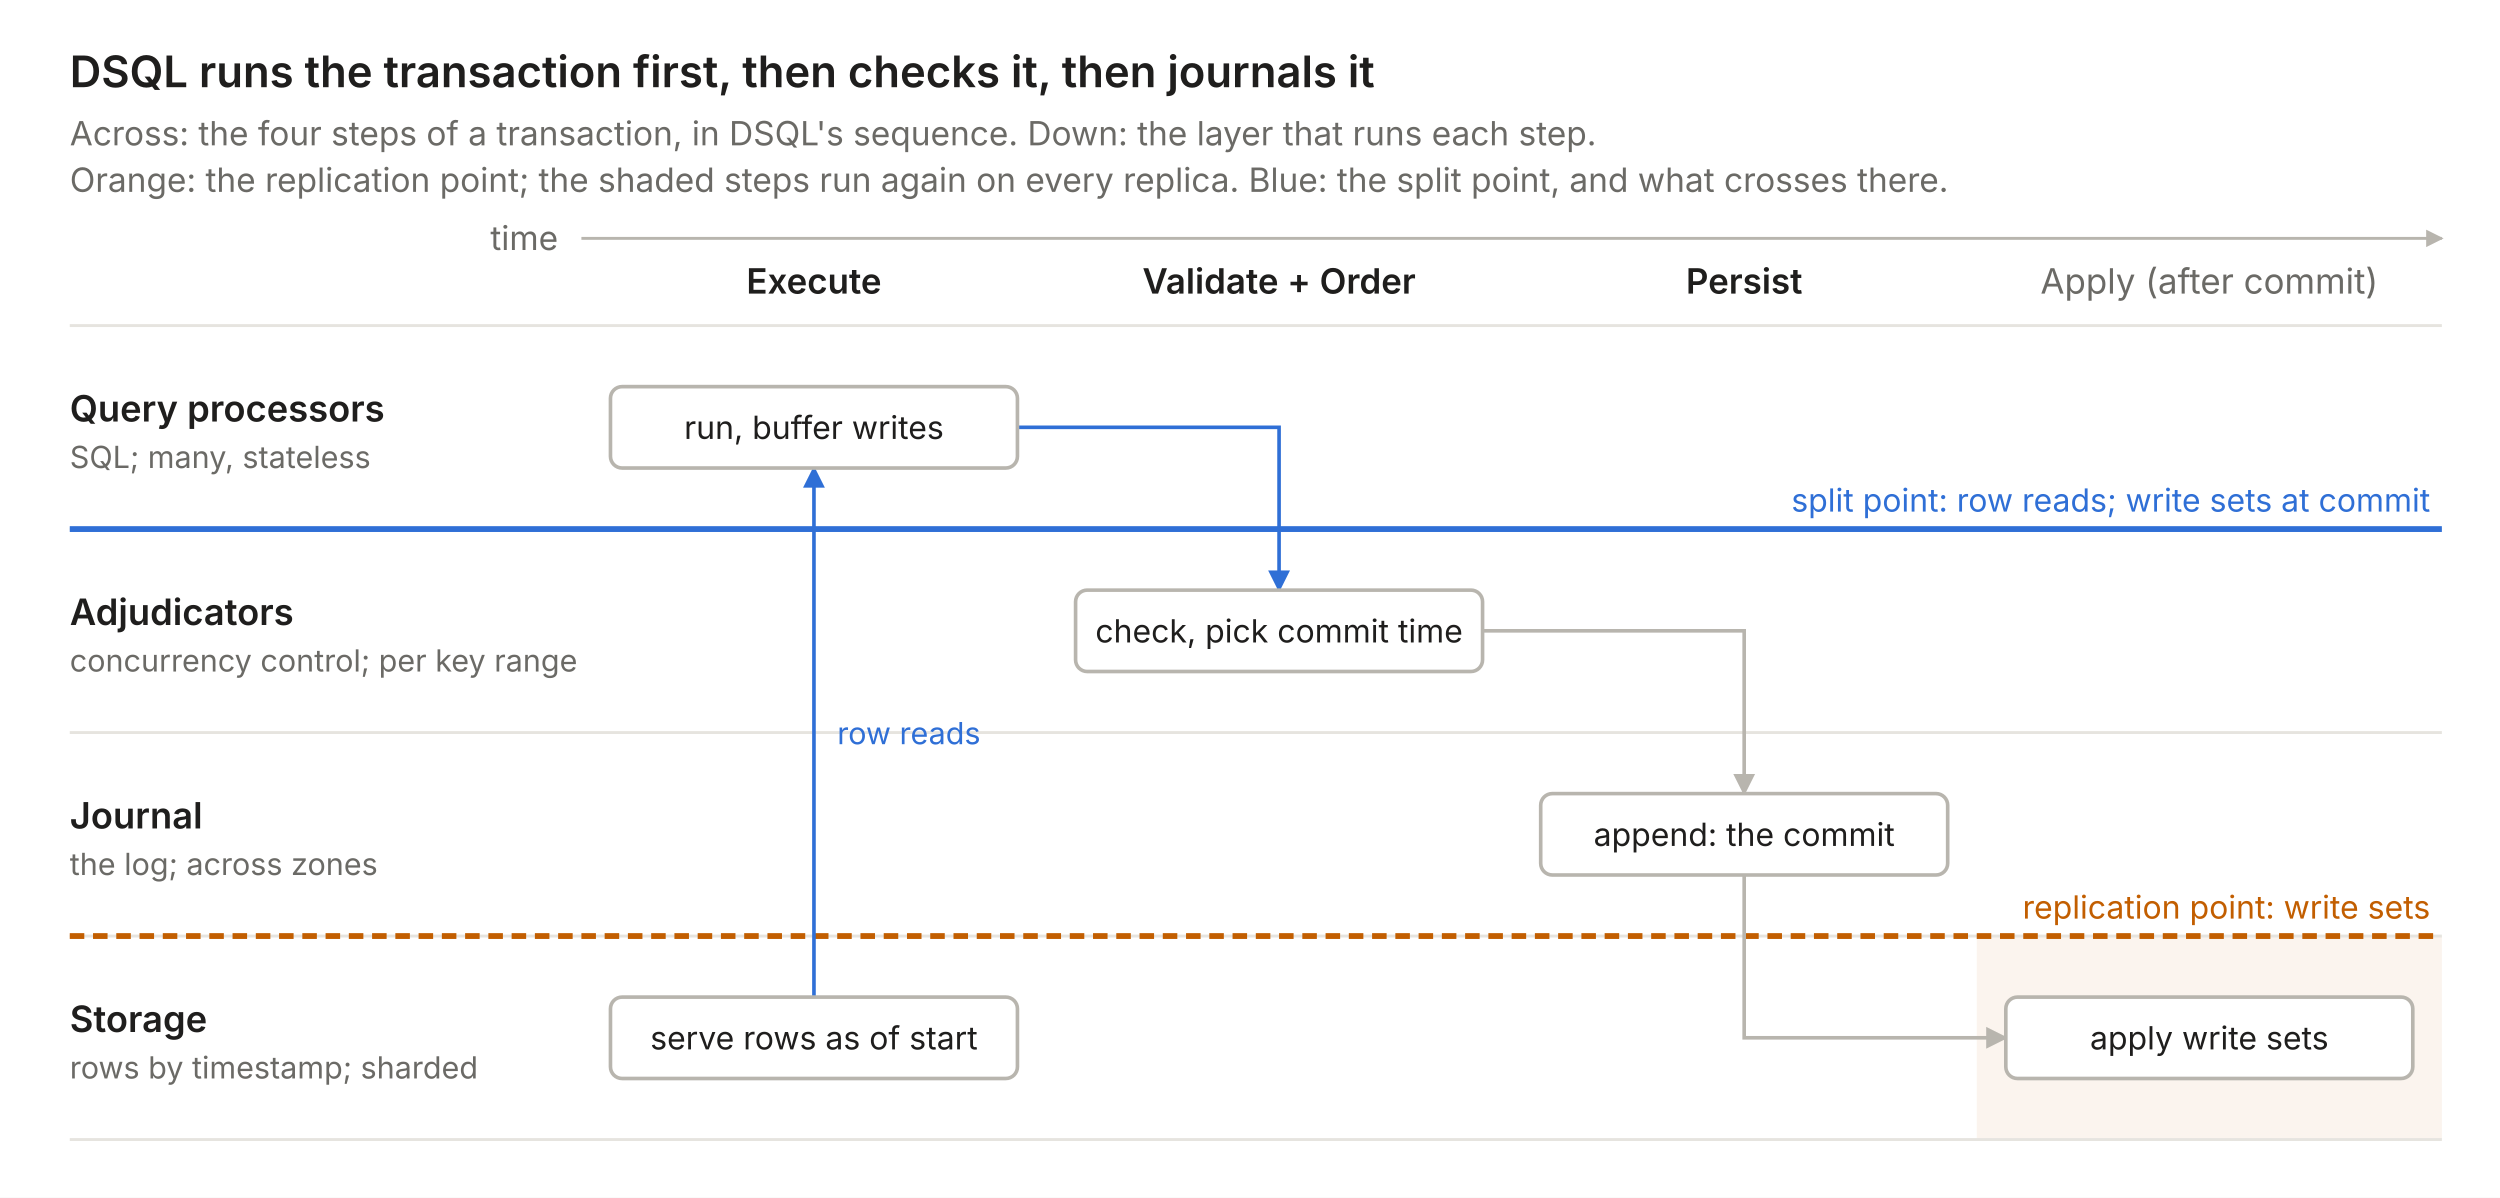
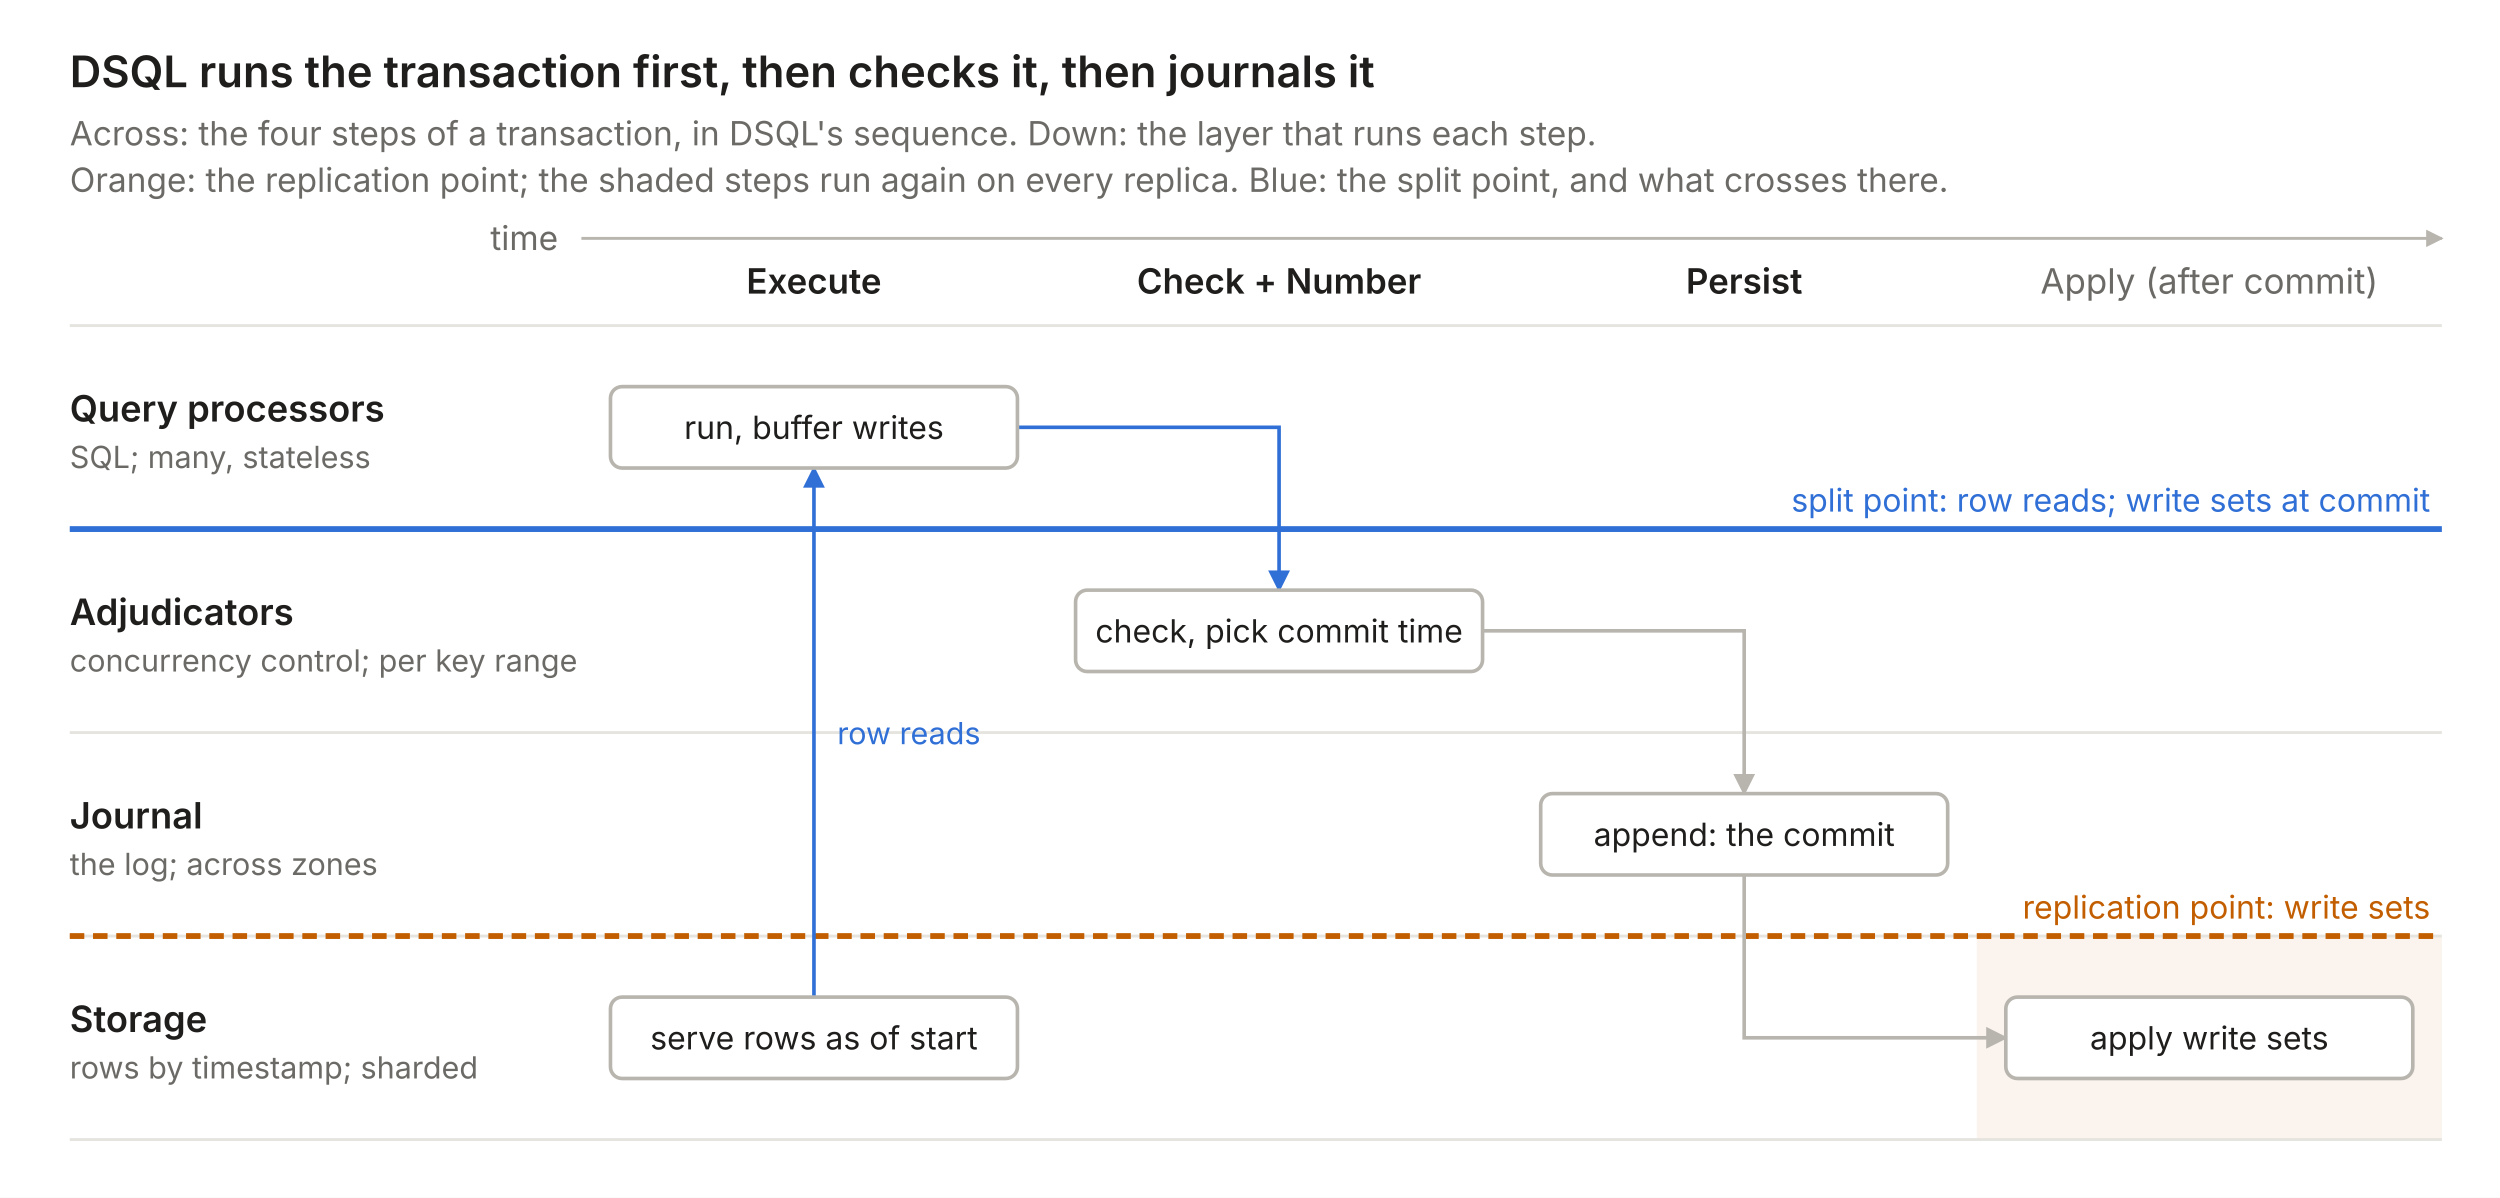
<svg xmlns="http://www.w3.org/2000/svg" width="860" height="412" font-family="Inter, 'Helvetica Neue', Arial, sans-serif" viewBox="0 0 860 412" role="img" aria-label="DSQL's steps over time and across layers. A query processor runs the transaction, reading rows from storage as of its start and buffering its writes. At commit, adjudicators check the write set for conflicts and pick a commit time. Appending to the journal is the commit. Each storage replica then applies the write sets." font-size="13">
  <rect width="100%" height="100%" fill="#ffffff" />
  <defs>
    <marker id="ts-arrow" viewBox="0 0 10 10" refX="9" refY="5" markerWidth="6" markerHeight="6" orient="auto-start-reverse">
      <path d="M0 0L10 5L0 10z" fill="#b8b5ae" />
    </marker>
    <marker id="ts-arrow-blue" viewBox="0 0 10 10" refX="9" refY="5" markerWidth="6" markerHeight="6" orient="auto-start-reverse">
      <path d="M0 0L10 5L0 10z" fill="#2f6fd6" />
    </marker>
  </defs>
  <text x="24" y="30" font-size="15" font-weight="600" fill="#1f1e1d">DSQL runs the transaction first, then checks it, then journals it</text>
  <text x="24" y="50" font-size="11.5" fill="#6b6a66">Across: the four steps of a transaction, in DSQL's sequence. Down: the layer that runs each step.</text>
  <text x="24" y="66" font-size="11.5" fill="#6b6a66">Orange: the replication point; the shaded steps run again on every replica. Blue: the split point, and what crosses there.</text>
  <rect x="680.0" y="322" width="160.0" height="70" fill="#c25e00" fill-opacity="0.07" />
  <path d="M200 82H840" stroke="#b8b5ae" stroke-width="1" marker-end="url(#ts-arrow)" />
  <text x="192" y="86" text-anchor="end" font-size="11.5" fill="#6b6a66">time</text>
  <text x="280.0" y="101" text-anchor="middle" font-size="12" font-weight="600" fill="#1f1e1d">Execute</text>
-   <text x="440.0" y="101" text-anchor="middle" font-size="12" font-weight="600" fill="#1f1e1d">Validate + Order</text>
+   <text x="440.0" y="101" text-anchor="middle" font-size="12" font-weight="600" fill="#1f1e1d">Check + Number</text>
  <text x="600.0" y="101" text-anchor="middle" font-size="12" font-weight="600" fill="#1f1e1d">Persist</text>
  <text x="760.0" y="101" text-anchor="middle" font-size="12" font-weight="400" fill="#6b6a66">Apply (after commit)</text>
  <line x1="24" y1="112" x2="840" y2="112" stroke="#e6e4df" stroke-width="1" />
  <text x="24" y="145.0" font-size="12.5" font-weight="600" fill="#1f1e1d">Query processors</text>
  <text x="24" y="161.0" font-size="10.5" fill="#6b6a66">SQL; many, stateless</text>
  <line x1="24" y1="182" x2="840" y2="182" stroke="#e6e4df" stroke-width="1" />
  <text x="24" y="215.0" font-size="12.5" font-weight="600" fill="#1f1e1d">Adjudicators</text>
  <text x="24" y="231.0" font-size="10.5" fill="#6b6a66">concurrency control; per key range</text>
  <line x1="24" y1="252" x2="840" y2="252" stroke="#e6e4df" stroke-width="1" />
  <text x="24" y="285.0" font-size="12.5" font-weight="600" fill="#1f1e1d">Journal</text>
  <text x="24" y="301.0" font-size="10.5" fill="#6b6a66">the log; across zones</text>
  <line x1="24" y1="322" x2="840" y2="322" stroke="#e6e4df" stroke-width="1" />
  <text x="24" y="355.0" font-size="12.5" font-weight="600" fill="#1f1e1d">Storage</text>
  <text x="24" y="371.0" font-size="10.5" fill="#6b6a66">rows by timestamp; sharded</text>
  <line x1="24" y1="392" x2="840" y2="392" stroke="#e6e4df" stroke-width="1" />
  <line x1="24" y1="182" x2="840" y2="182" stroke="#2f6fd6" stroke-width="2" />
  <text x="836" y="176" text-anchor="end" font-size="11" fill="#2f6fd6">split point: row reads; write sets at commit</text>
  <line x1="24" y1="322" x2="840" y2="322" stroke="#c25e00" stroke-width="2" stroke-dasharray="5 3" />
  <text x="836" y="316" text-anchor="end" font-size="11" fill="#c25e00">replication point: write sets</text>
  <path d="M280.0 343.0V161.0" fill="none" stroke="#2f6fd6" stroke-width="1.25" marker-end="url(#ts-arrow-blue)" />
  <text x="288.0" y="256.0" text-anchor="start" font-size="10.5" fill="#2f6fd6">row reads</text>
  <path d="M350.0 147.0H440.0V203.0" fill="none" stroke="#2f6fd6" stroke-width="1.25" marker-end="url(#ts-arrow-blue)" />
  <path d="M510.0 217.0H600.0V273.0" fill="none" stroke="#b8b5ae" stroke-width="1.25" marker-end="url(#ts-arrow)" />
  <path d="M600.0 301.0V357.0H690.0" fill="none" stroke="#b8b5ae" stroke-width="1.25" marker-end="url(#ts-arrow)" />
  <rect x="210.0" y="133.0" width="140" height="28" rx="4" fill="#ffffff" stroke="#b8b5ae" stroke-width="1.25" />
  <text x="280.0" y="151.0" text-anchor="middle" font-size="11" fill="#1f1e1d">run, buffer writes</text>
  <rect x="210.0" y="343.0" width="140" height="28" rx="4" fill="#ffffff" stroke="#b8b5ae" stroke-width="1.25" />
  <text x="280.0" y="361.0" text-anchor="middle" font-size="11" fill="#1f1e1d">serve rows as of start</text>
  <rect x="370.0" y="203.0" width="140" height="28" rx="4" fill="#ffffff" stroke="#b8b5ae" stroke-width="1.25" />
  <text x="440.0" y="221.0" text-anchor="middle" font-size="11" fill="#1f1e1d">check, pick commit time</text>
  <rect x="530.0" y="273.0" width="140" height="28" rx="4" fill="#ffffff" stroke="#b8b5ae" stroke-width="1.25" />
  <text x="600.0" y="291.0" text-anchor="middle" font-size="11" fill="#1f1e1d">append: the commit</text>
  <rect x="690.0" y="343.0" width="140" height="28" rx="4" fill="#ffffff" stroke="#b8b5ae" stroke-width="1.25" />
  <text x="760.0" y="361.0" text-anchor="middle" font-size="11" fill="#1f1e1d">apply write sets</text>
</svg>
